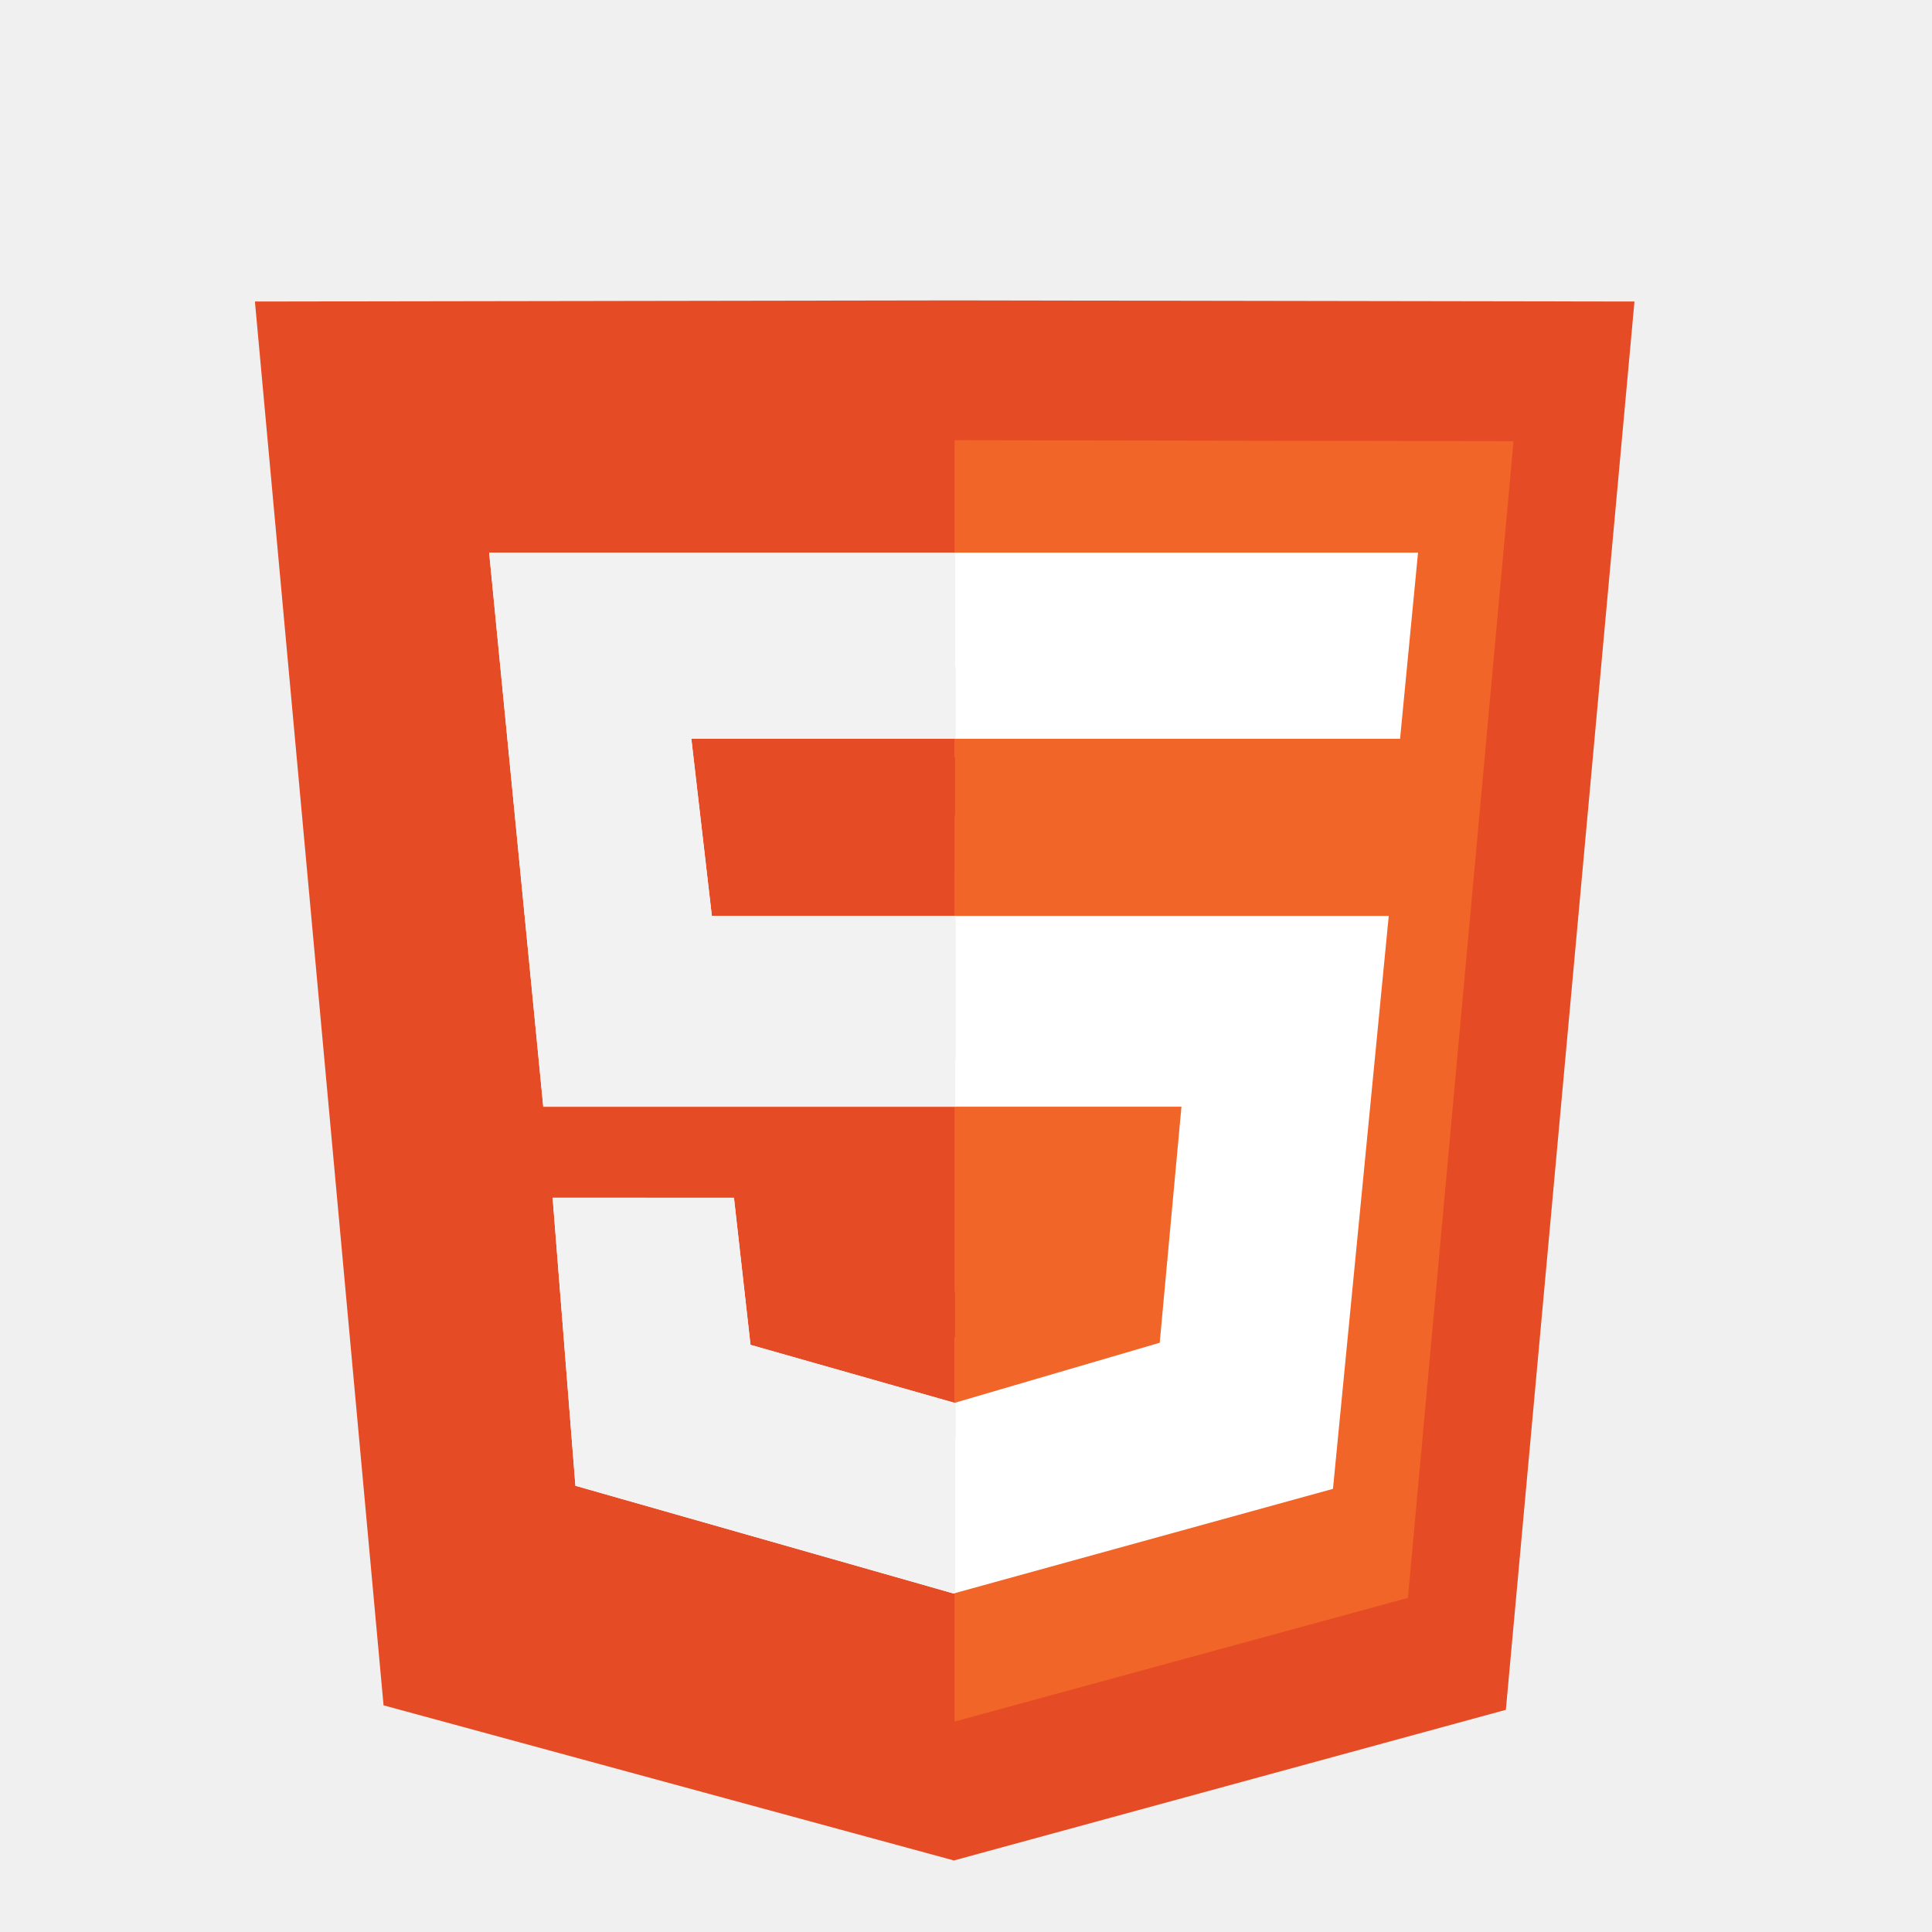
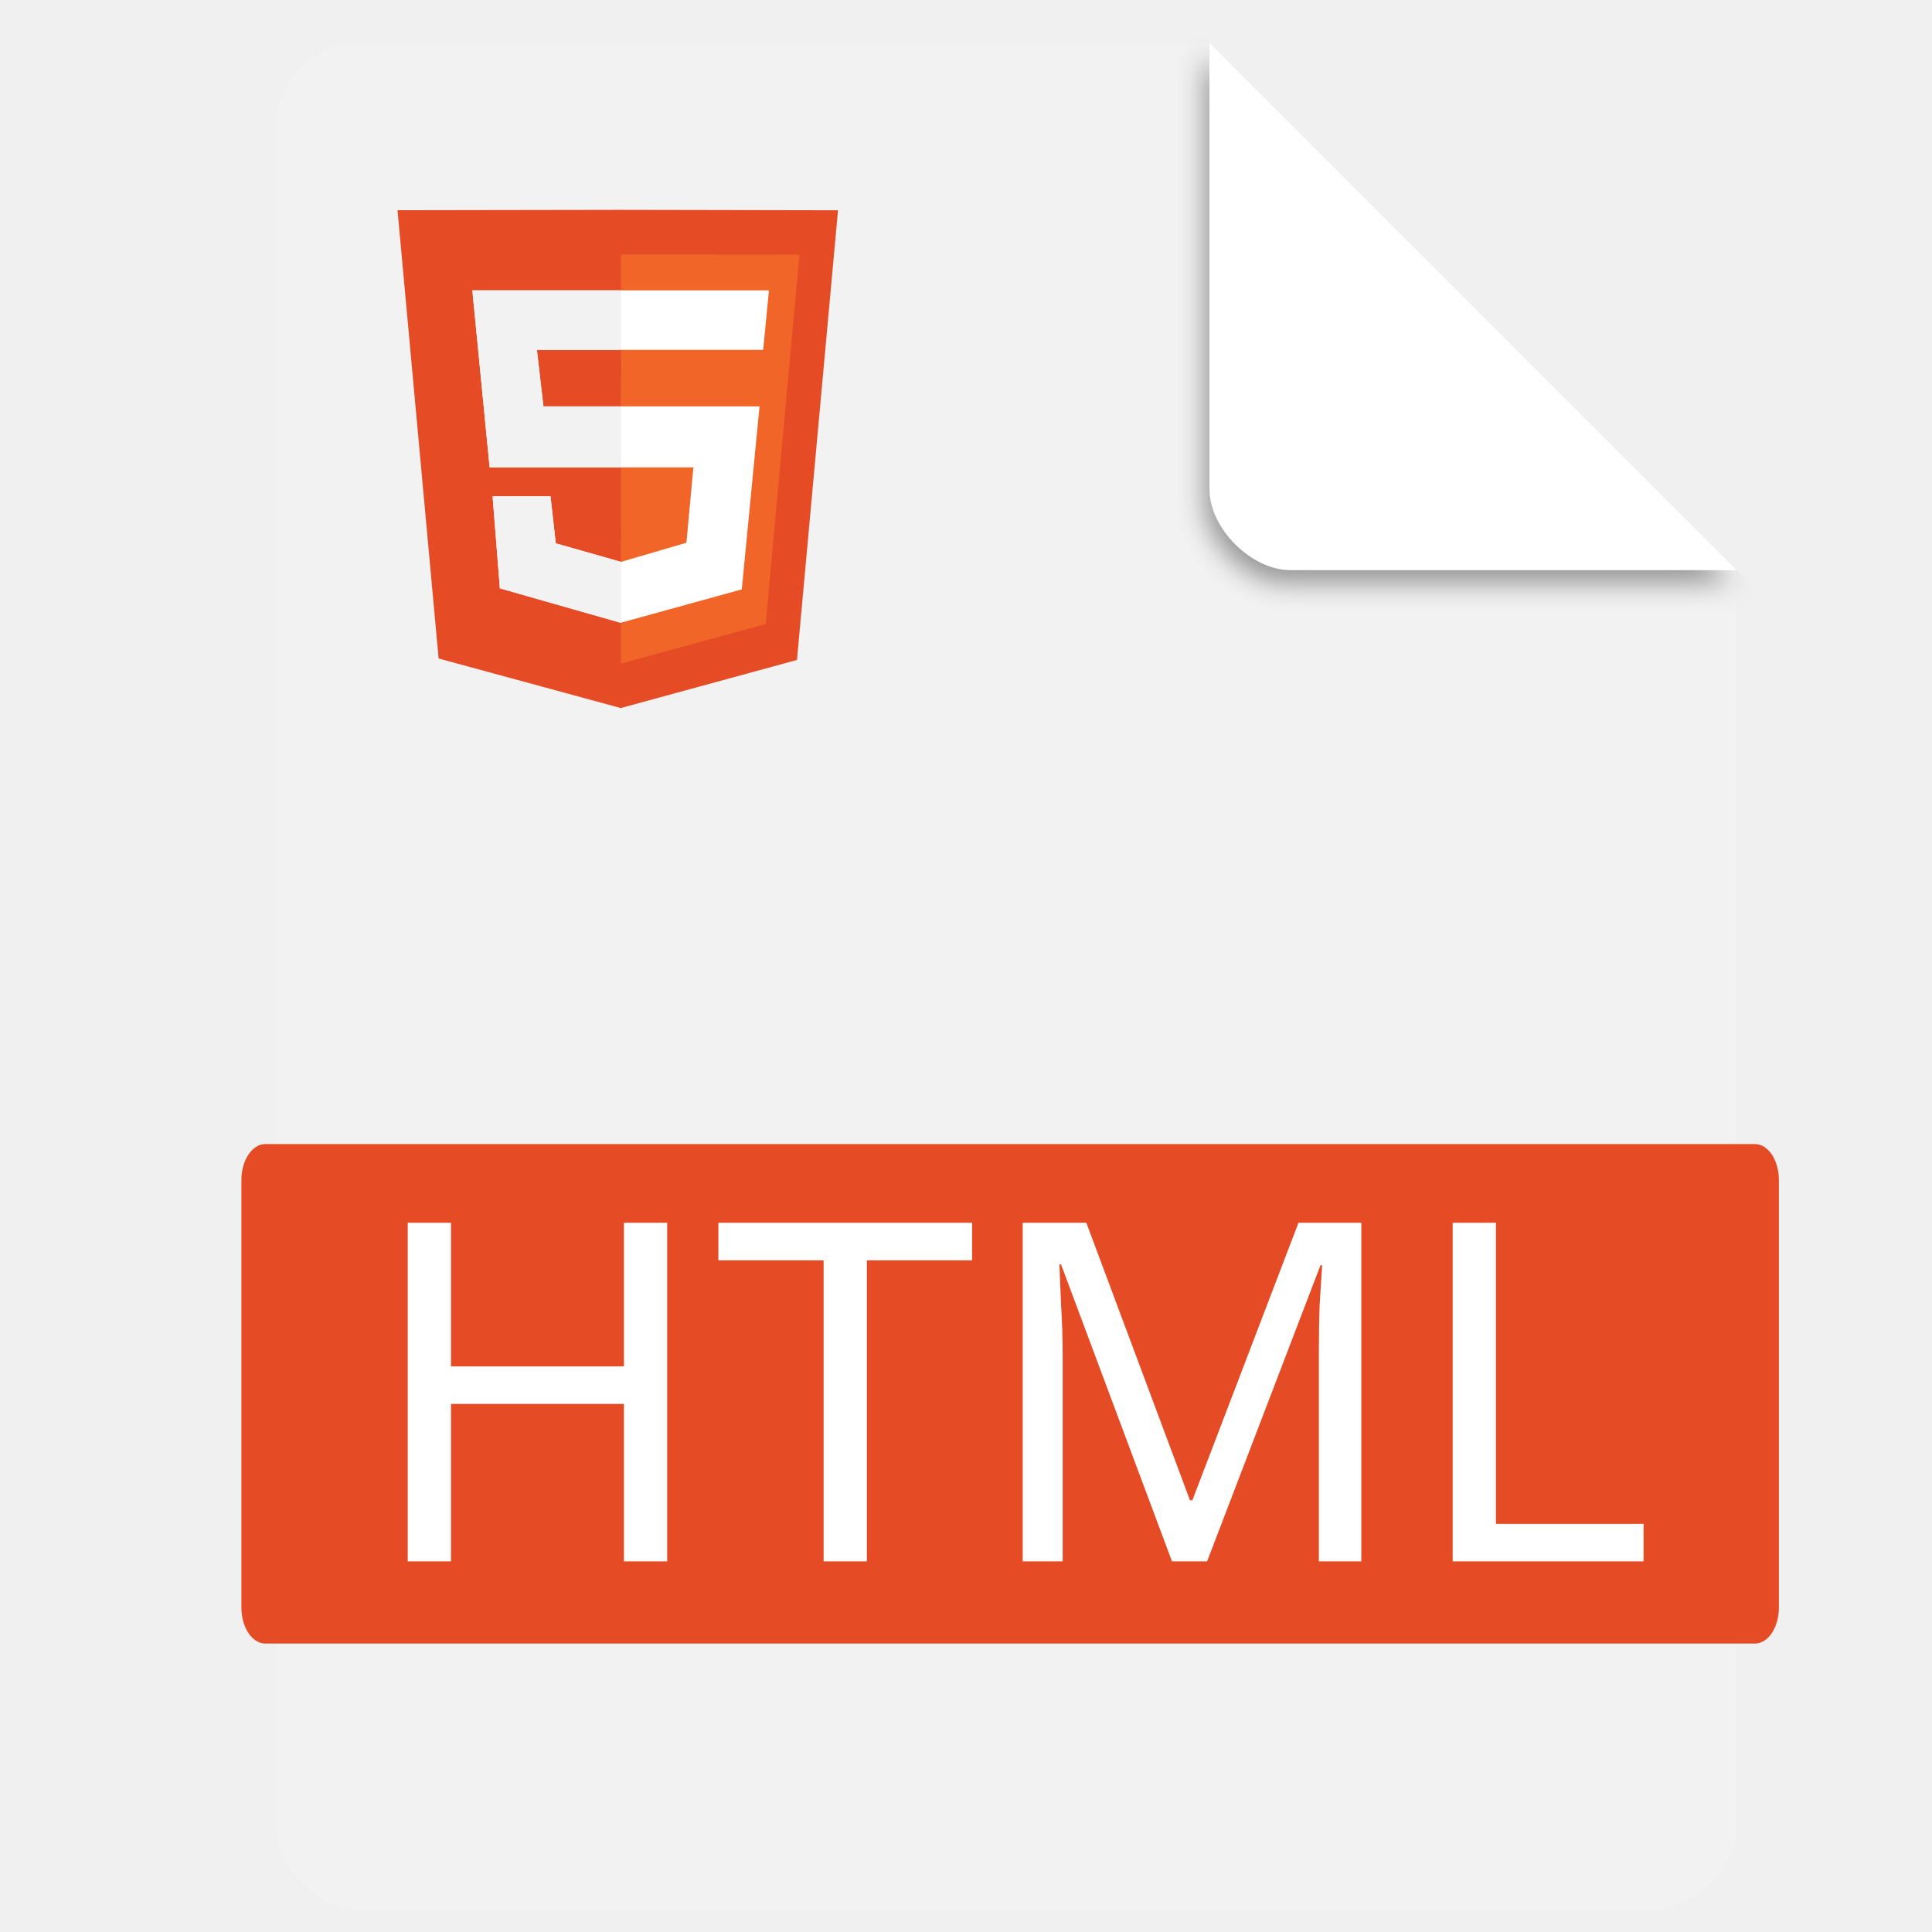
- <svg xmlns="http://www.w3.org/2000/svg" version="1.1" id="Layer_1" x="0px" y="0px" viewBox="0 0 37 37" xml:space="preserve" width="74" height="74">
-   <defs id="defs4494" />
-   <g id="layer1" />
-   <g id="layer2">
-     <path style="fill:#e54c25;fill-opacity:1;stroke:none;stroke-width:1.016px;stroke-linecap:butt;stroke-linejoin:miter;stroke-opacity:1" d="M 36.537 11.506 L 9.764 11.549 L 14.691 65.318 L 36.537 71.26 L 57.678 65.49 L 62.604 11.549 L 36.537 11.506 z M 36.557 22.062 L 36.562 22.062 L 36.562 29.004 L 36.557 29.004 L 36.557 22.062 z M 36.557 33.467 L 36.562 33.467 L 36.562 40.406 L 36.557 40.406 L 36.557 33.467 z M 36.562 51.213 L 36.562 58.078 L 36.557 58.08 L 36.557 51.215 L 36.562 51.213 z " transform="scale(0.5)" id="path5115-1" />
-     <path style="fill:#f26529;fill-opacity:1;stroke:none;stroke-width:0.417px;stroke-linecap:butt;stroke-linejoin:miter;stroke-opacity:1" d="m 18.281,8.431 v 4.335 h 0.01 v 2.851 h -0.01 v 1.833 h 0.01 v 2.85 h -0.01 v 4.442 l 0.01,-0.004 v 2.819 l -0.01,0.004 v 5.409 l 8.682,-2.369 2.023,-22.152 z" id="path5115-1-1" />
-     <path style="fill:#ffffff;fill-opacity:1;stroke:none;stroke-width:0.313px;stroke-linecap:butt;stroke-linejoin:miter;stroke-opacity:1" d="M 9.368,10.583 H 27.157 l -0.344,3.566 H 13.24 l 0.393,3.392 h 12.963 l -1.068,10.972 -7.266,2.004 -7.242,-2.063 -0.436,-5.516 h 3.472 l 0.317,2.817 3.909,1.111 3.928,-1.151 0.416,-4.52 H 10.405 Z" id="path4557" />
-     <path style="fill:#f2f2f2;fill-opacity:1;stroke:none;stroke-width:0.313px;stroke-linecap:butt;stroke-linejoin:miter;stroke-opacity:1" d="m 9.368,10.583 1.036,10.613 h 7.888 v -0.896 h 0.01 V 17.542 H 13.633 l -0.393,-3.393 h 5.062 v -1.383 h -0.01 V 10.583 Z m 1.215,12.355 0.437,5.516 7.242,2.063 0.03,-0.009 v -2.947 l 0.01,-0.005 V 26.861 l -0.021,0.006 -3.908,-1.111 -0.317,-2.817 z" id="path4557-3" />
+ <svg xmlns="http://www.w3.org/2000/svg" height="74" width="74" xml:space="preserve" viewBox="0 0 37 37" y="0px" x="0px" id="Layer_1" version="1.1">
+   <defs id="defs4494">
+     <clipPath id="clipPath4157" clipPathUnits="userSpaceOnUse">
+       <path style="fill:#f9f8f2;fill-opacity:1;stroke-width:1.007" id="path4159" d="M 27.643,3.295 40.729,16.381 H 29.656 c -0.978,0 -2.013,-1.035 -2.013,-2.013 z" />
+     </clipPath>
+     <filter height="1.12" y="-0.06" width="1.12" x="-0.06" id="filter4201" style="color-interpolation-filters:sRGB">
+       <feGaussianBlur id="feGaussianBlur4203" stdDeviation="0.283" />
+     </filter>
+   </defs>
+   <g id="layer2" />
+   <g style="display:inline" id="layer4">
+     <path style="fill:#f2f2f2;fill-opacity:1;stroke-width:0.777" id="path4-8" d="m 6.851,0.822 c -0.799,0 -1.553,0.754 -1.553,1.553 V 34.998 c 0,0.755 0.799,1.553 1.553,1.553 H 31.705 c 0.755,0 1.553,-0.799 1.553,-1.553 V 10.919 L 23.162,0.822 Z" />
+     <path transform="matrix(0.8932206,0,0,0.8932206,-2.159295,-2.750745)" clip-path="url(#clipPath4157)" style="fill:#000000;fill-opacity:0.392;stroke-width:0.87;filter:url(#filter4201)" id="path8-3" d="M 28.248,4.271 39.552,15.575 h -9.565 c -0.845,0 -1.739,-0.894 -1.739,-1.739 z" />
+     <path style="fill:#ffffff;fill-opacity:1;stroke-width:0.777" id="path8-0" d="M 23.162,0.822 33.259,10.919 h -8.544 c -0.755,0 -1.553,-0.799 -1.553,-1.553 z" />
+     <rect ry="0.69" rx="0.459" y="21.91" x="4.623" height="9.566" width="29.445" id="rect8016" style="fill:#e54c25;fill-opacity:1;stroke-width:1.89" />
+     <text id="text8020" y="29.904" x="6.935" style="font-style:normal;font-weight:normal;font-size:9.08px;line-height:1.25;font-family:sans-serif;fill:#000000;fill-opacity:1;stroke:none;stroke-width:0.5" xml:space="preserve">
+       <tspan style="fill:#ffffff;fill-opacity:1;stroke-width:0.5" y="29.904" x="6.935" id="tspan8018">HTML</tspan>
+     </text>
+     <path style="fill:#e54c25;fill-opacity:1;stroke:none;stroke-width:0.508px;stroke-linecap:butt;stroke-linejoin:miter;stroke-opacity:1" d="m 11.888,4.019 -4.275,0.007 0.787,8.585 3.488,0.949 3.375,-0.921 0.786,-8.612 z m 0.003,1.685 h 9.62e-4 V 6.813 h -9.62e-4 z m 0,1.821 h 9.62e-4 v 1.108 h -9.62e-4 z m 9.62e-4,2.833 v 1.096 l -9.62e-4,3.19e-4 v -1.096 z" id="path5115-1" />
+     <path style="fill:#f26529;fill-opacity:1;stroke:none;stroke-width:0.417px;stroke-linecap:butt;stroke-linejoin:miter;stroke-opacity:1" d="m 11.892,4.874 v 1.384 h 0.003 v 0.91 h -0.003 v 0.585 h 0.003 v 0.91 h -0.003 v 1.418 l 0.003,-0.001 v 0.9 l -0.003,0.001 v 1.727 l 2.772,-0.757 0.646,-7.074 z" id="path5115-1-1" />
+     <path style="fill:#ffffff;fill-opacity:1;stroke:none;stroke-width:0.313px;stroke-linecap:butt;stroke-linejoin:miter;stroke-opacity:1" d="m 9.046,5.561 h 5.68 l -0.11,1.139 h -4.334 l 0.125,1.083 h 4.139 L 14.206,11.287 11.886,11.927 9.573,11.268 9.434,9.506 h 1.109 l 0.101,0.9 1.248,0.355 1.254,-0.367 0.133,-1.443 H 9.377 Z" id="path4557" />
+     <path style="fill:#f2f2f2;fill-opacity:1;stroke:none;stroke-width:0.313px;stroke-linecap:butt;stroke-linejoin:miter;stroke-opacity:1" d="M 9.046,5.561 9.377,8.95 H 11.895 V 8.664 h 0.003 V 7.783 H 10.408 L 10.282,6.7 h 1.616 V 6.258 h -0.003 V 5.561 Z m 0.388,3.945 0.139,1.761 2.313,0.659 0.01,-0.003 v -0.941 l 0.003,-0.002 v -0.222 l -0.007,0.002 -1.248,-0.355 -0.101,-0.9 z" id="path4557-3" />
  </g>
-   <g id="layer3" />
+   <g id="layer5" />
+   <g id="layer6" />
</svg>
